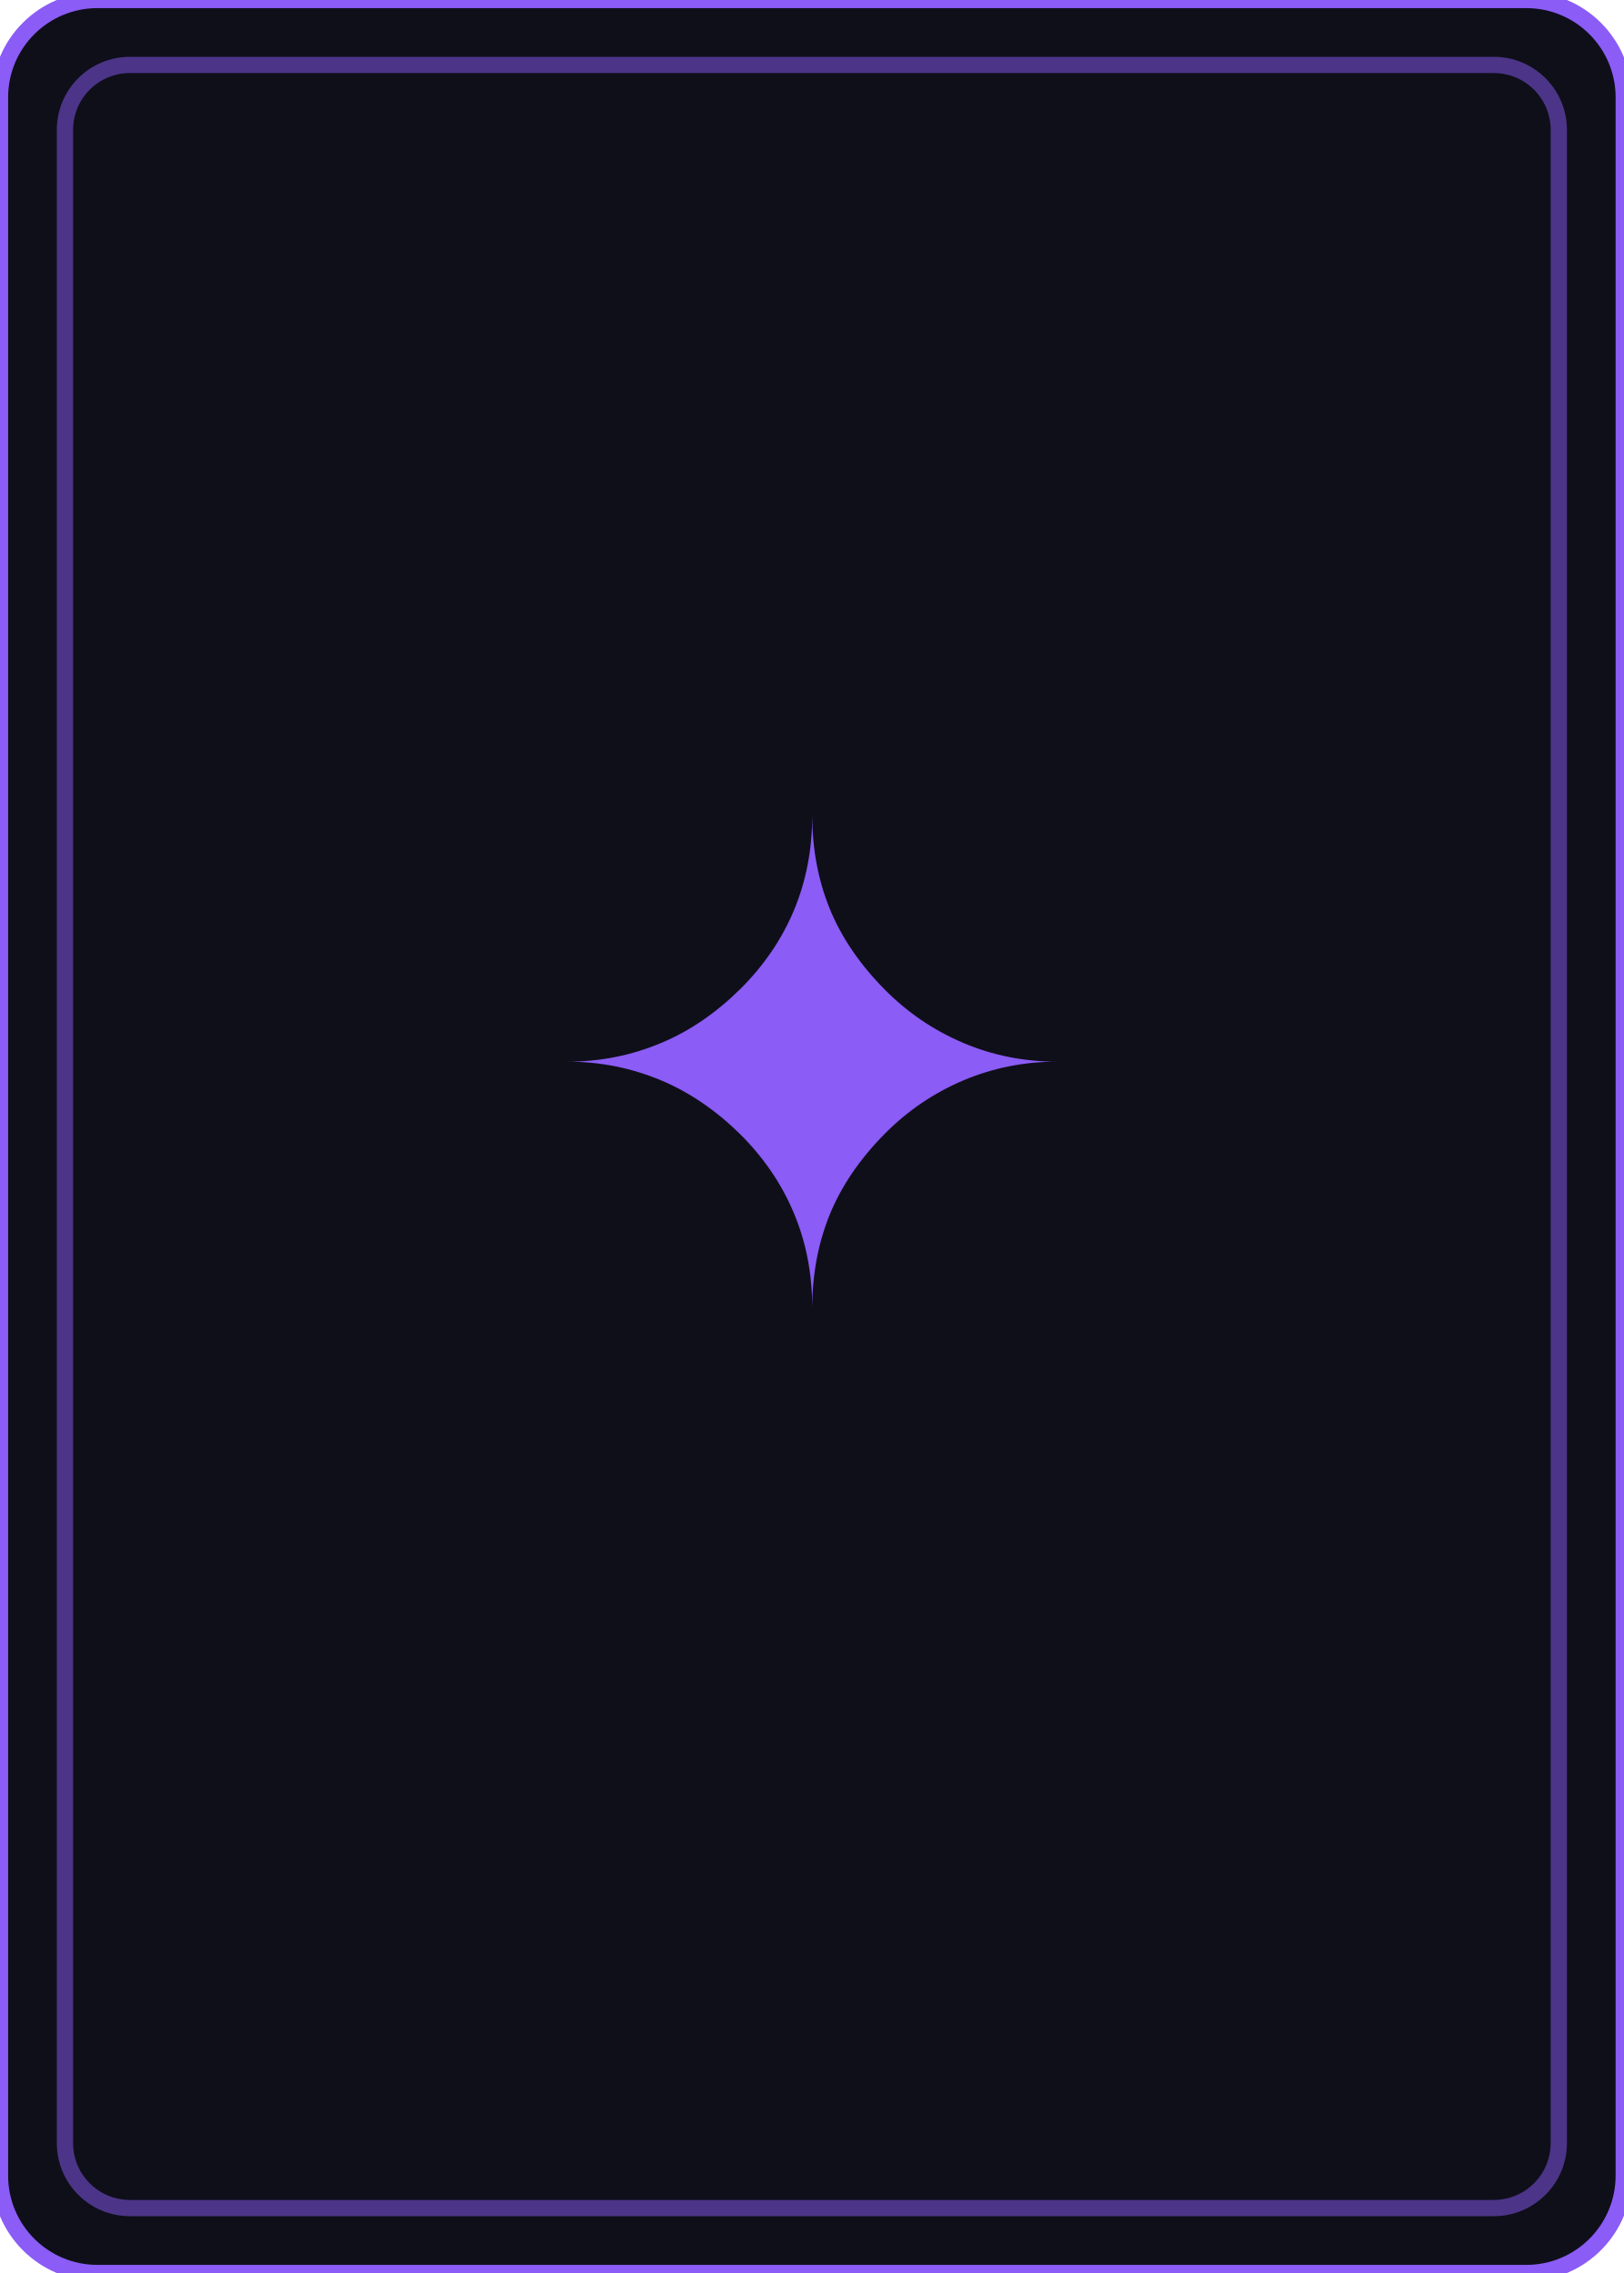
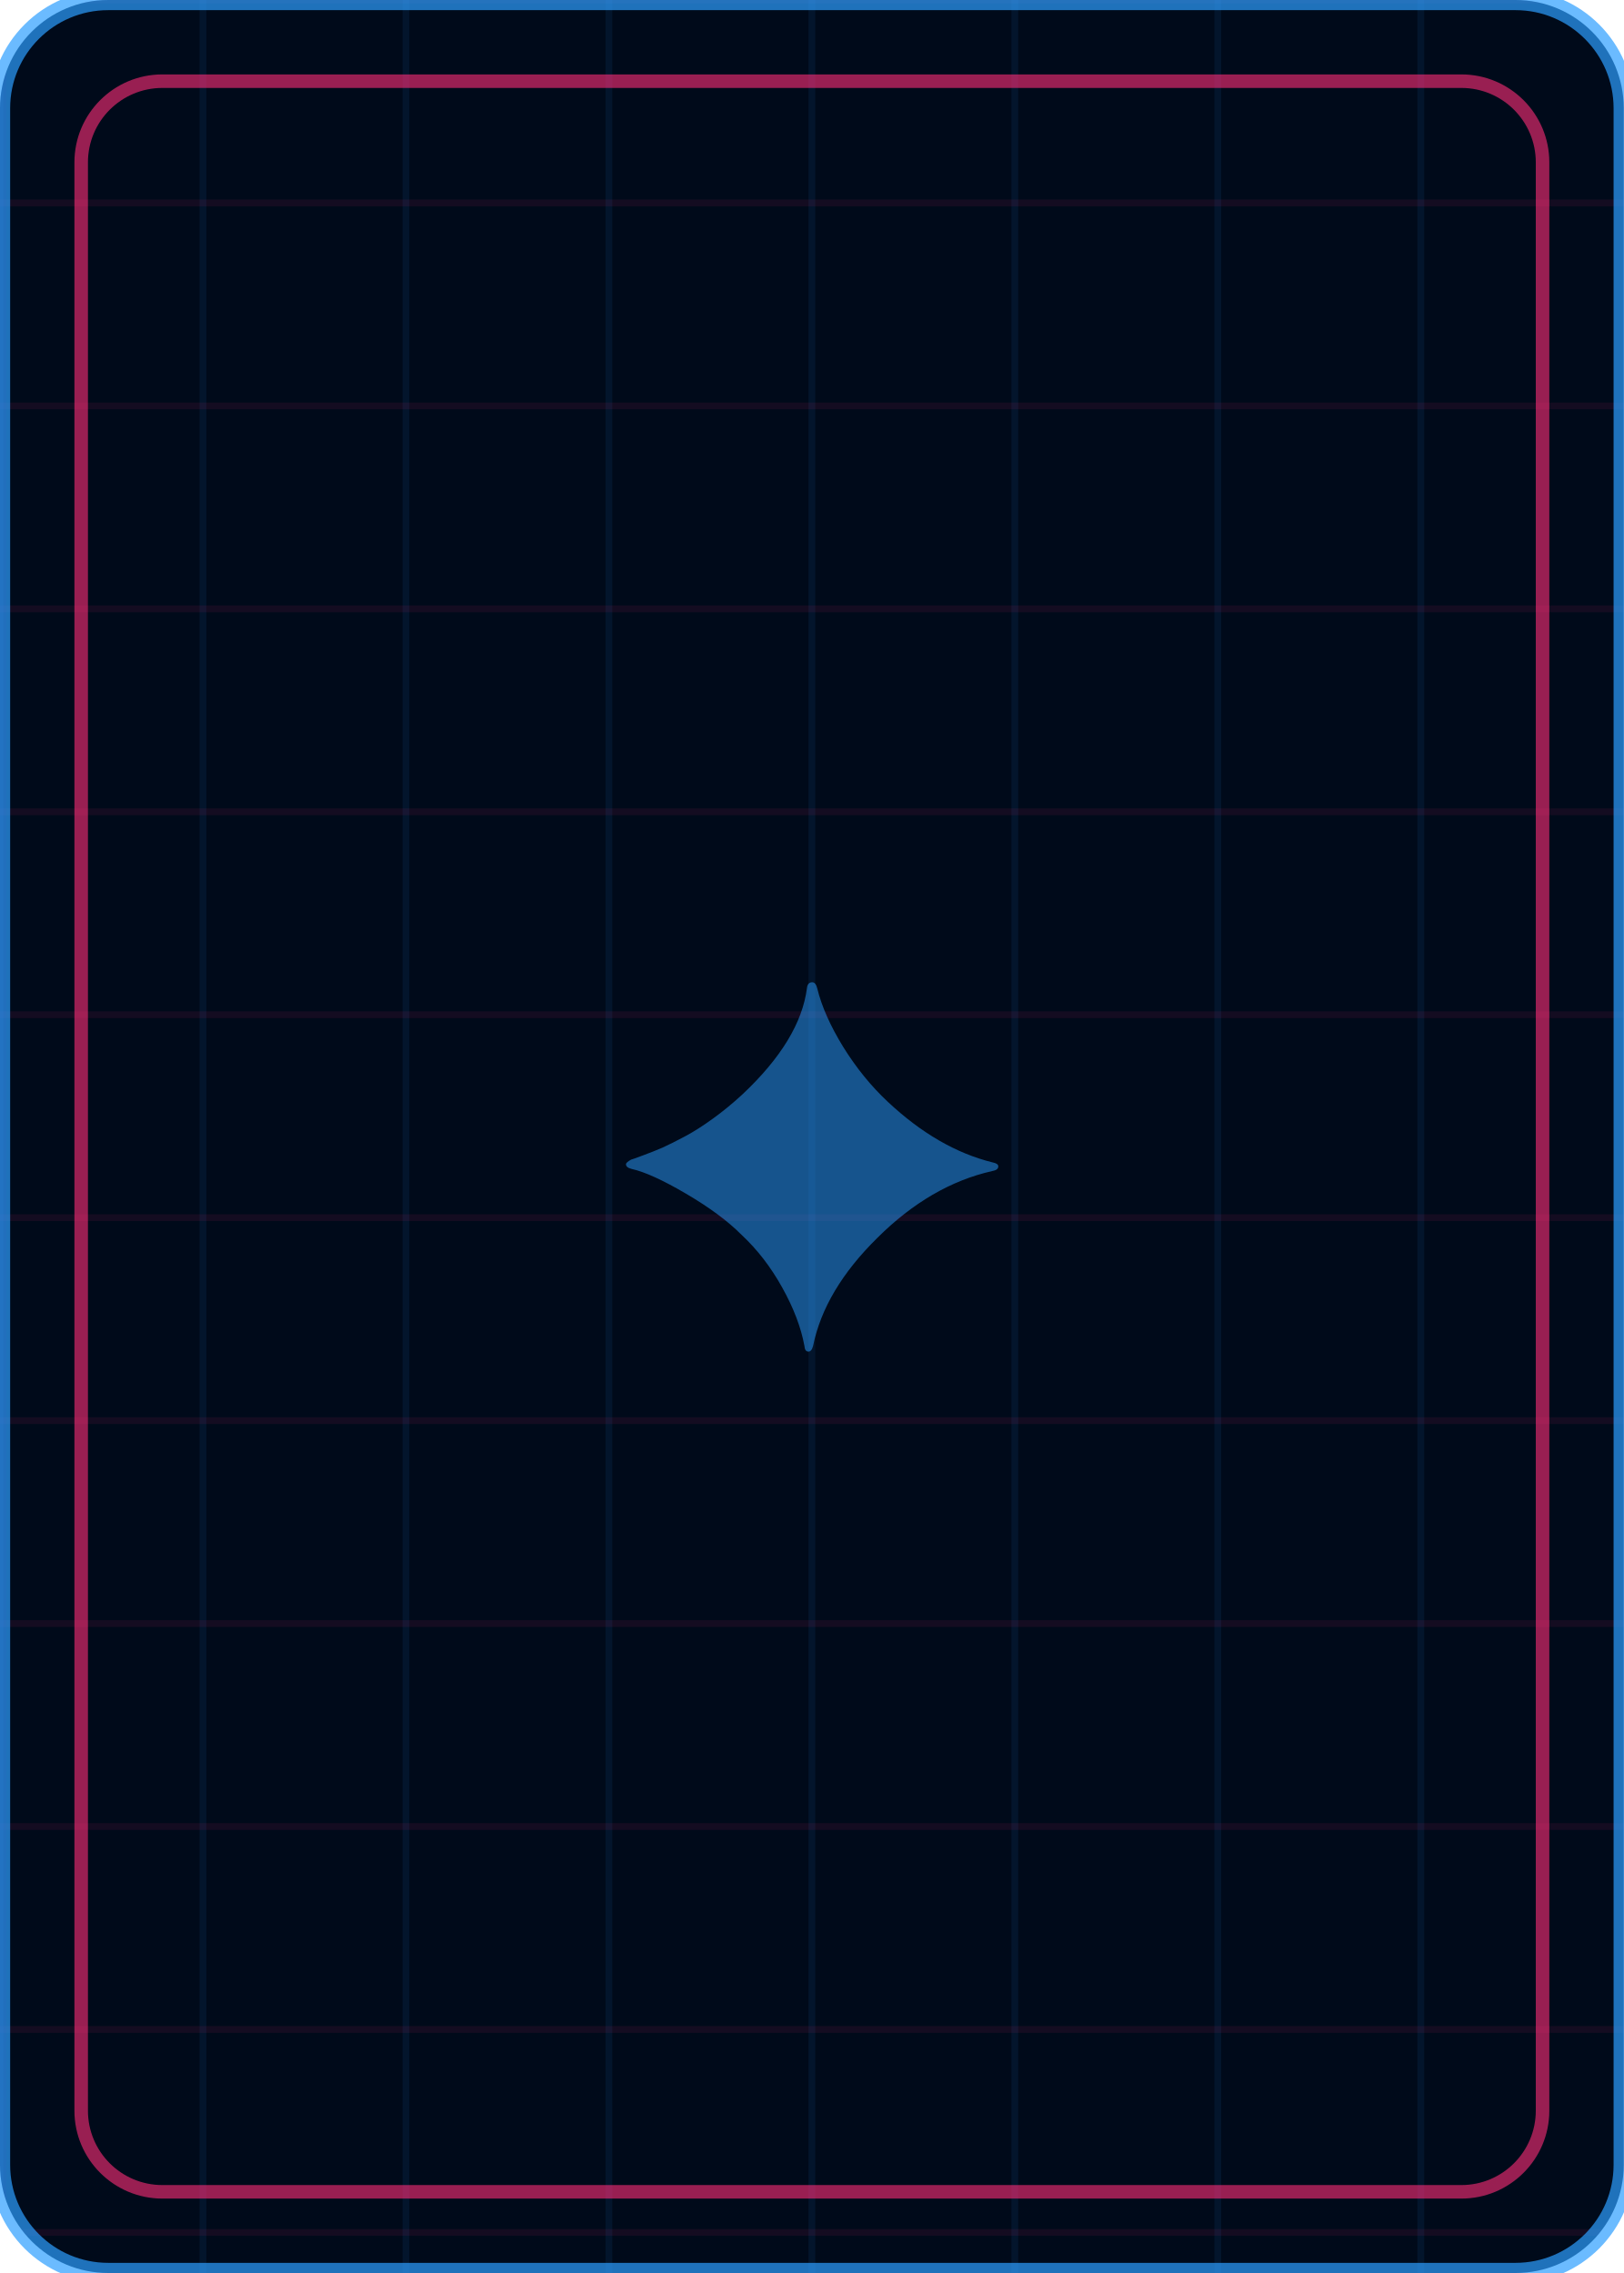
- <svg xmlns="http://www.w3.org/2000/svg" viewBox="0 0 100 140">
-   <rect width="100" height="140" rx="6" fill="#0f0f1a" stroke="#8b5cf6" stroke-width="1" />
-   <rect x="4" y="4" width="92" height="132" rx="4" fill="none" stroke="rgba(139,92,246,0.5)" stroke-width="1" />
-   <text x="50" y="80" font-family="Arial" font-size="40" fill="#8b5cf6" text-anchor="middle">✦</text>
+ <svg xmlns="http://www.w3.org/2000/svg" width="120" height="168" viewBox="0 0 120 168">
+   <defs>
+     <linearGradient id="nbg" x1="0%%" y1="0%%" x2="100%%" y2="100%%">
+       <stop offset="0%%" style="stop-color:#0a0020" />
+       <stop offset="50%%" style="stop-color:#050510" />
+       <stop offset="100%%" style="stop-color:#000a1a" />
+     </linearGradient>
+   </defs>
+   <rect width="120" height="168" rx="8" fill="url(#nbg)" />
+   <clipPath id="nbcp">
+     <rect width="120" height="168" rx="8" />
+   </clipPath>
+   <g clip-path="url(#nbcp)">
+     <line x1="0" y1="0" x2="0" y2="168" stroke="rgba(45,159,255,0.08)" stroke-width="0.5" />
+     <line x1="15" y1="0" x2="15" y2="168" stroke="rgba(45,159,255,0.08)" stroke-width="0.5" />
+     <line x1="30" y1="0" x2="30" y2="168" stroke="rgba(45,159,255,0.08)" stroke-width="0.5" />
+     <line x1="45" y1="0" x2="45" y2="168" stroke="rgba(45,159,255,0.08)" stroke-width="0.5" />
+     <line x1="60" y1="0" x2="60" y2="168" stroke="rgba(45,159,255,0.08)" stroke-width="0.5" />
+     <line x1="75" y1="0" x2="75" y2="168" stroke="rgba(45,159,255,0.08)" stroke-width="0.5" />
+     <line x1="90" y1="0" x2="90" y2="168" stroke="rgba(45,159,255,0.08)" stroke-width="0.5" />
+     <line x1="105" y1="0" x2="105" y2="168" stroke="rgba(45,159,255,0.08)" stroke-width="0.5" />
+     <line x1="0" y1="0" x2="120" y2="0" stroke="rgba(255,45,120,0.08)" stroke-width="0.5" />
+     <line x1="0" y1="15" x2="120" y2="15" stroke="rgba(255,45,120,0.08)" stroke-width="0.5" />
+     <line x1="0" y1="30" x2="120" y2="30" stroke="rgba(255,45,120,0.08)" stroke-width="0.5" />
+     <line x1="0" y1="45" x2="120" y2="45" stroke="rgba(255,45,120,0.08)" stroke-width="0.5" />
+     <line x1="0" y1="60" x2="120" y2="60" stroke="rgba(255,45,120,0.08)" stroke-width="0.5" />
+     <line x1="0" y1="75" x2="120" y2="75" stroke="rgba(255,45,120,0.08)" stroke-width="0.5" />
+     <line x1="0" y1="90" x2="120" y2="90" stroke="rgba(255,45,120,0.08)" stroke-width="0.5" />
+     <line x1="0" y1="105" x2="120" y2="105" stroke="rgba(255,45,120,0.08)" stroke-width="0.5" />
+     <line x1="0" y1="120" x2="120" y2="120" stroke="rgba(255,45,120,0.08)" stroke-width="0.5" />
+     <line x1="0" y1="135" x2="120" y2="135" stroke="rgba(255,45,120,0.08)" stroke-width="0.5" />
+     <line x1="0" y1="150" x2="120" y2="150" stroke="rgba(255,45,120,0.08)" stroke-width="0.5" />
+     <line x1="0" y1="165" x2="120" y2="165" stroke="rgba(255,45,120,0.08)" stroke-width="0.5" />
+   </g>
+   <text x="60.0" y="88.0" text-anchor="middle" dominant-baseline="central" font-size="38" fill="rgba(45,159,255,0.5)" font-family="serif">✦</text>
+   <rect x="6" y="6" width="108" height="156" rx="6" fill="none" stroke="rgba(255,45,120,0.6)" stroke-width="1" />
+   <rect width="120" height="168" rx="8" fill="none" stroke="rgba(45,159,255,0.7)" stroke-width="1.5" />
</svg>
